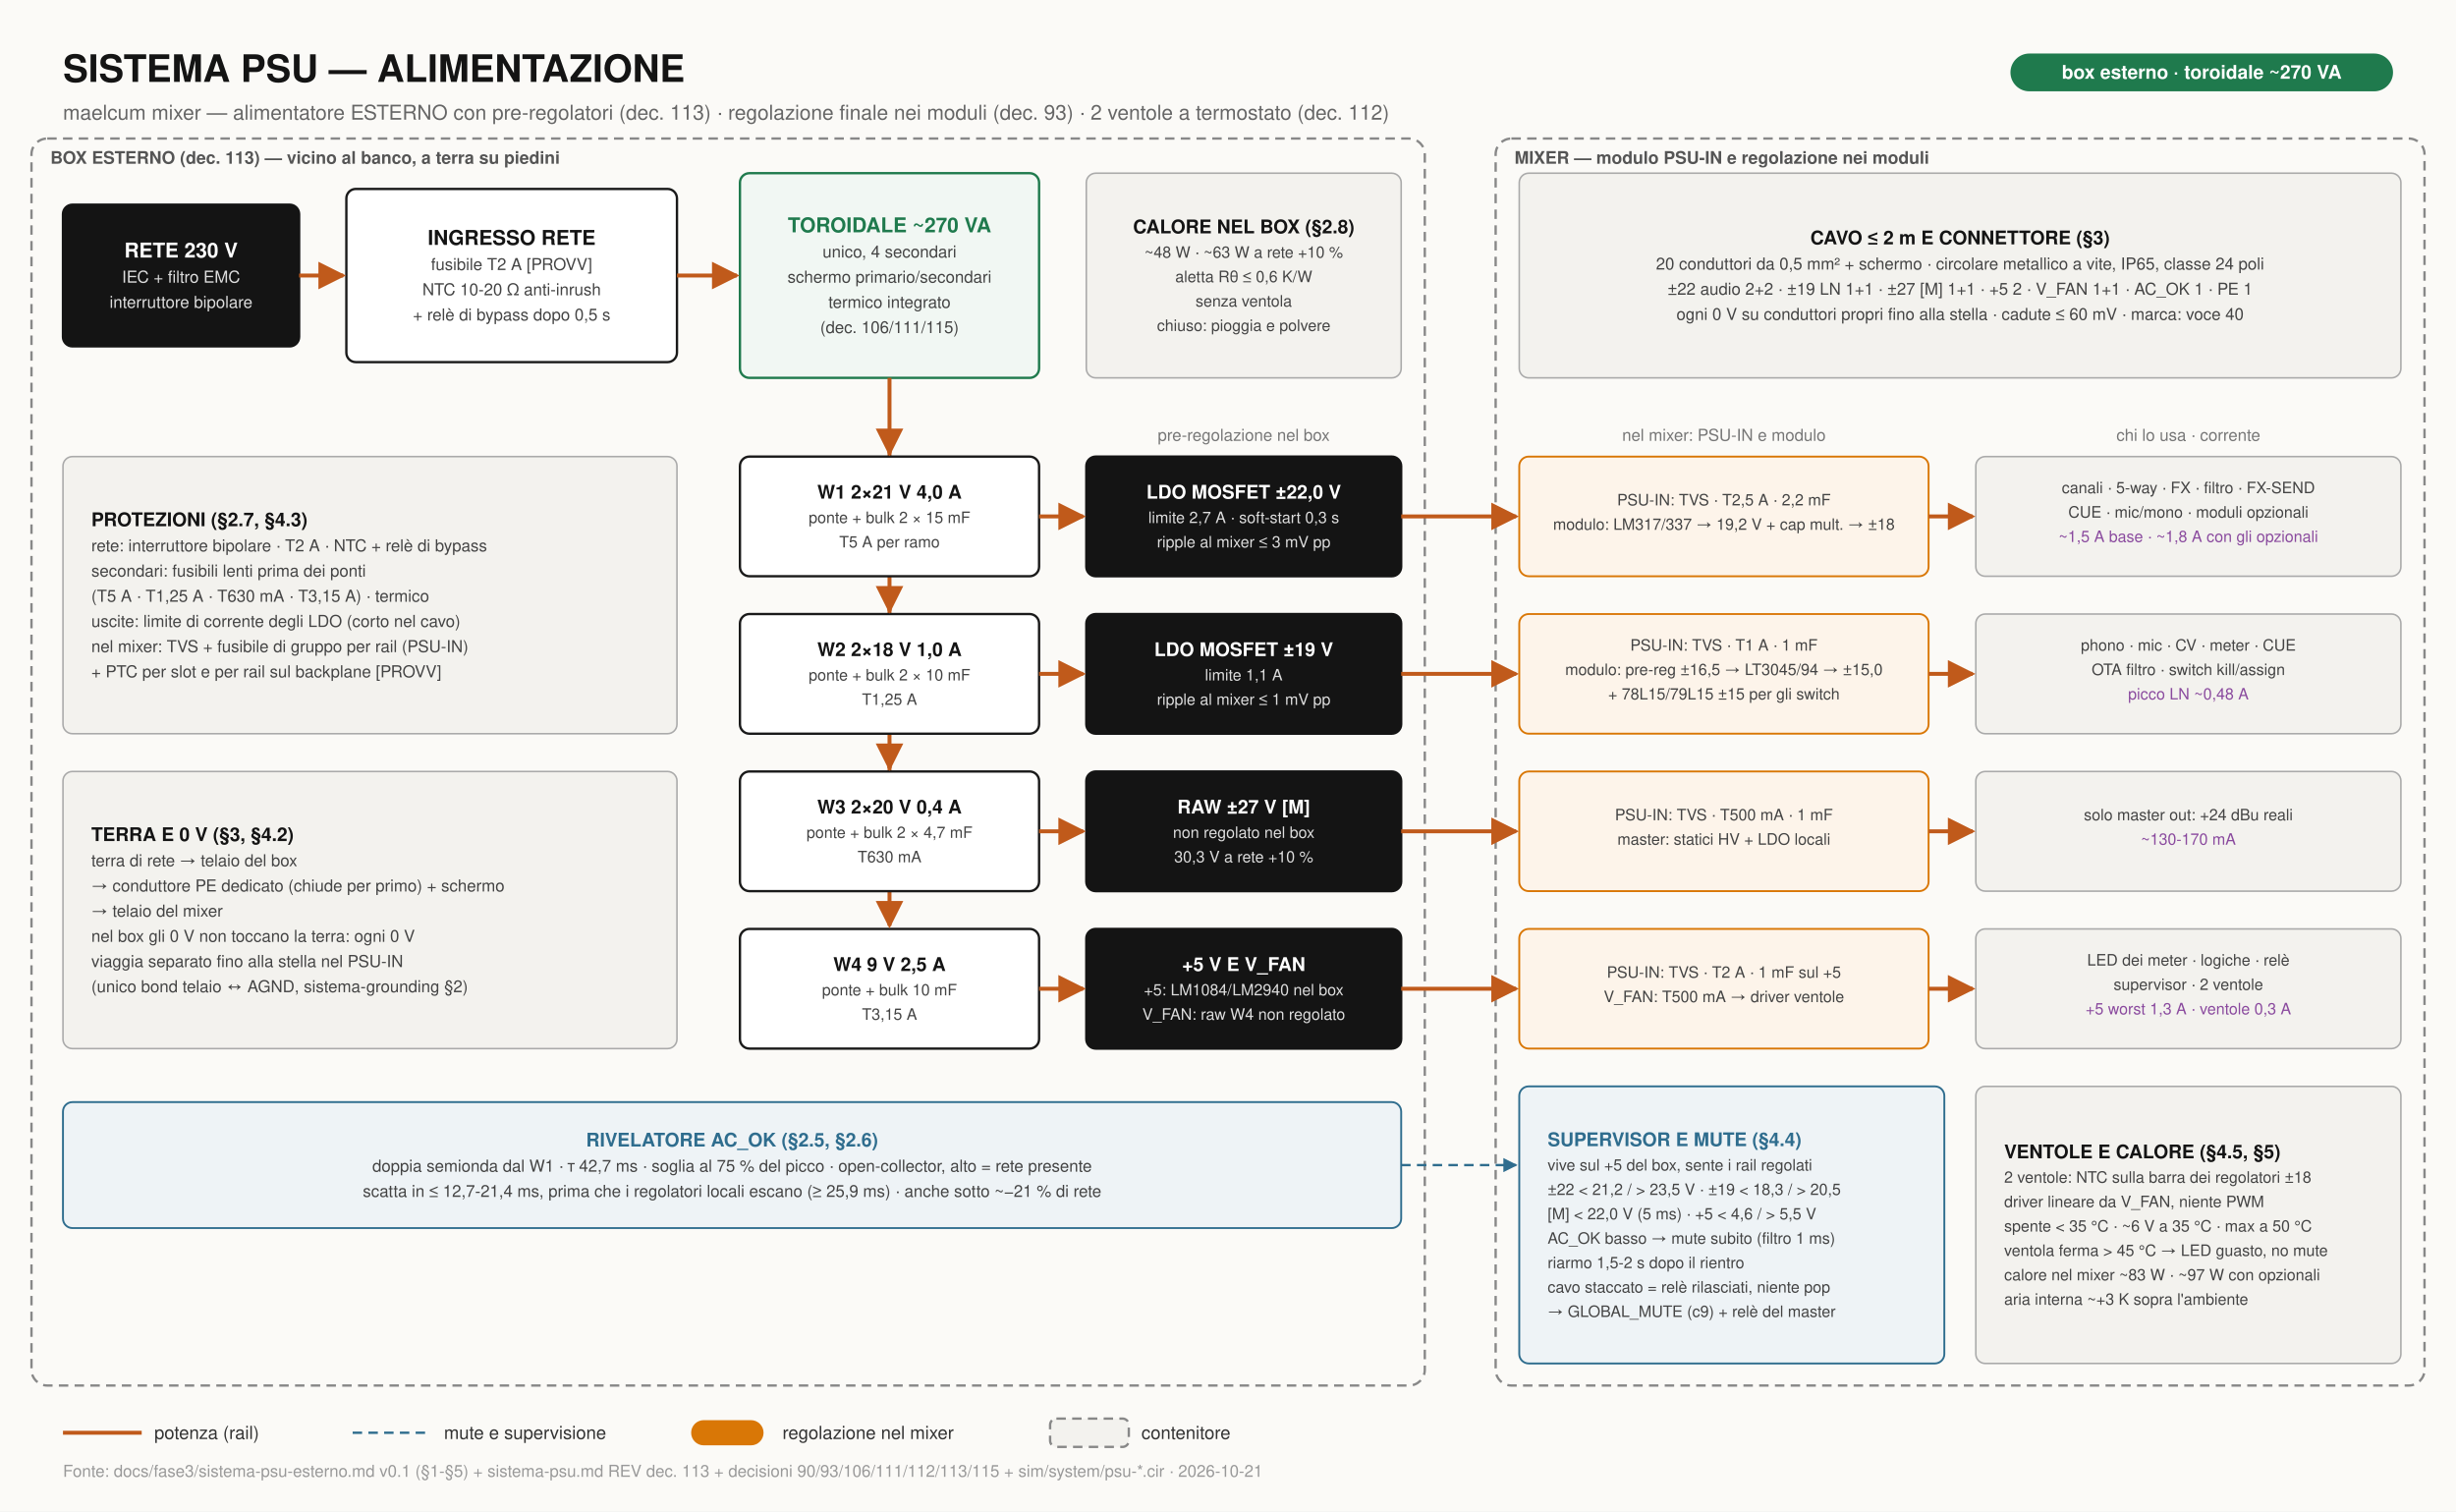
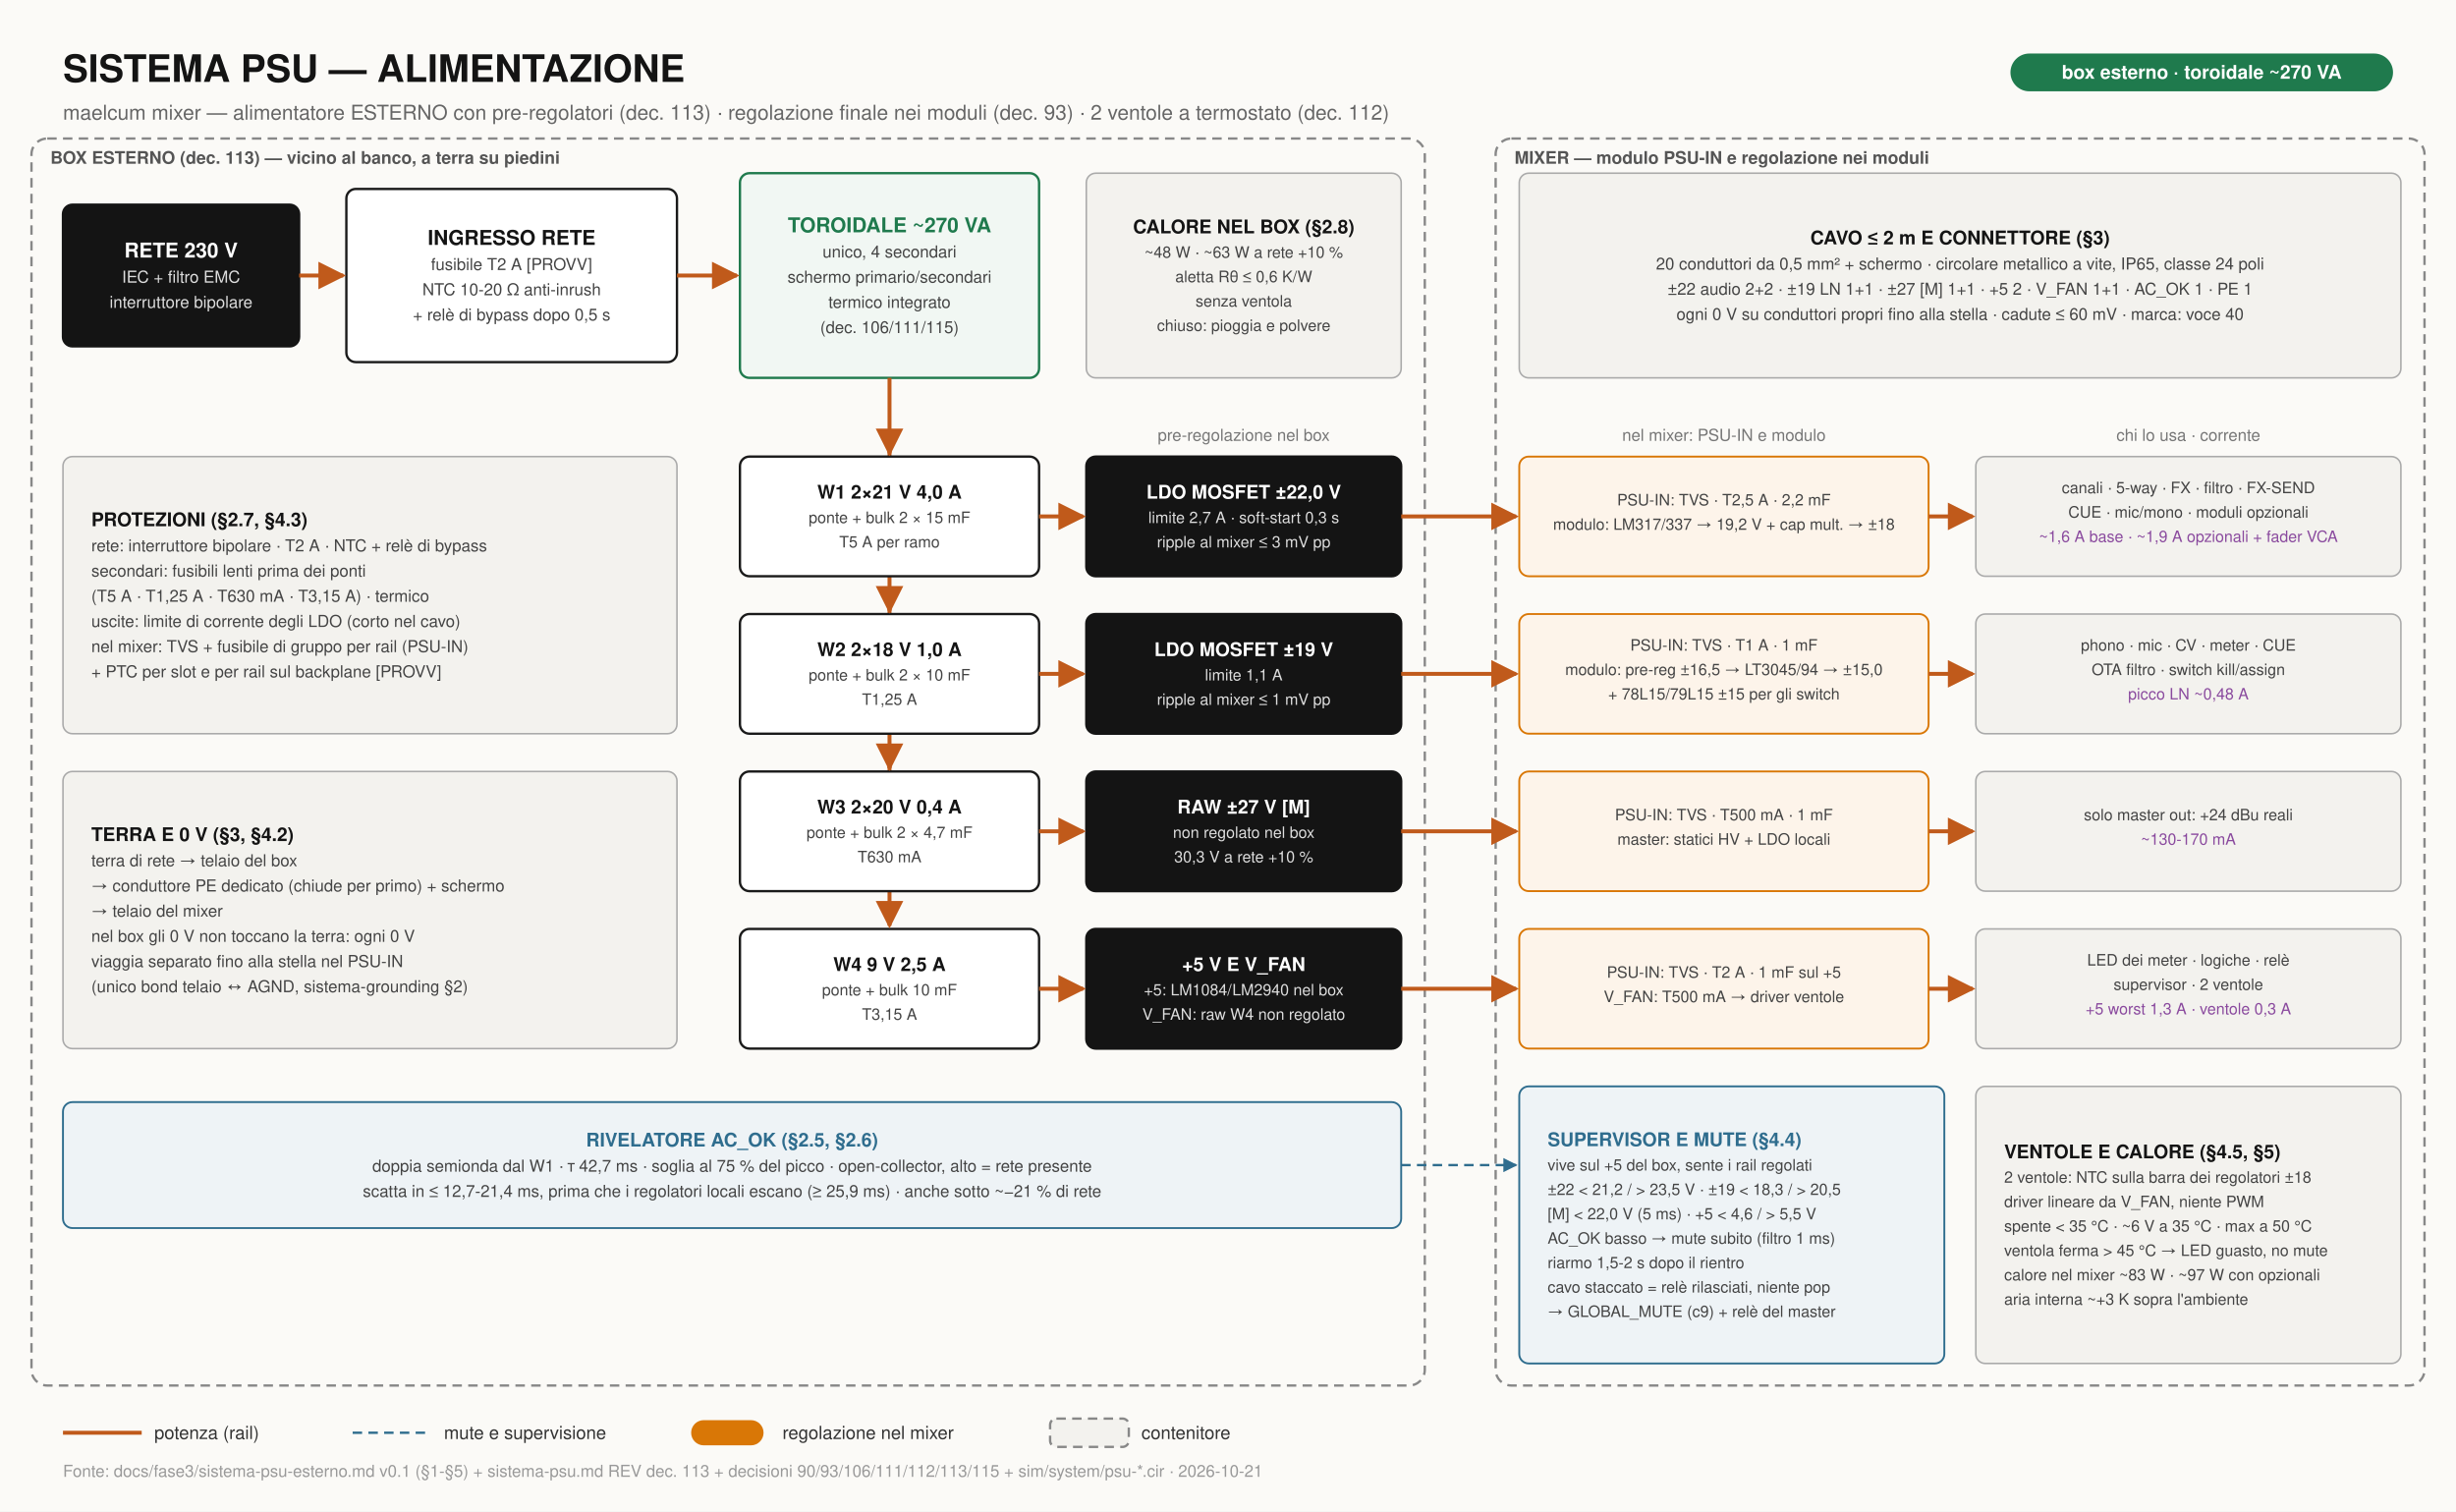
<svg xmlns="http://www.w3.org/2000/svg" viewBox="0 0 1560 960" font-family="Helvetica Neue, Helvetica, Arial, sans-serif">
  <defs>
    <marker id="ar" viewBox="0 0 10 10" refX="9" refY="5" markerWidth="7" markerHeight="7" orient="auto-start-reverse">
      <path d="M0,0 L10,5 L0,10 z" fill="#C05A1B" />
    </marker>
    <marker id="arb" viewBox="0 0 10 10" refX="9" refY="5" markerWidth="7" markerHeight="7" orient="auto-start-reverse">
      <path d="M0,0 L10,5 L0,10 z" fill="#8A4A9E" />
    </marker>
    <marker id="arw" viewBox="0 0 10 10" refX="9" refY="5" markerWidth="6" markerHeight="6" orient="auto-start-reverse">
      <path d="M0,0 L10,5 L0,10 z" fill="#2F6D8E" />
    </marker>
    <marker id="ark" viewBox="0 0 10 10" refX="9" refY="5" markerWidth="7" markerHeight="7" orient="auto-start-reverse">
      <path d="M0,0 L10,5 L0,10 z" fill="#333" />
    </marker>
  </defs>
  <rect width="1560" height="960" fill="#FBFAF7" />
  <text x="40" y="52" font-size="24" font-weight="700" fill="#141414">SISTEMA PSU — ALIMENTAZIONE</text>
  <text x="40" y="76" font-size="13" fill="#666">maelcum mixer — alimentatore ESTERNO con pre-regolatori (dec. 113) · regolazione finale nei moduli (dec. 93) · 2 ventole a termostato (dec. 112)</text>
  <rect x="1277" y="34" width="243" height="24" rx="12" fill="#1F7A4D" />
  <text x="1398.5" y="50" font-size="12" font-weight="600" fill="#fff" text-anchor="middle">box esterno · toroidale ~270 VA</text>
  <rect x="20" y="88" width="885" height="792" rx="10" fill="none" stroke="#888" stroke-width="1.5" stroke-dasharray="6 4" />
  <text x="32" y="104" font-size="11" font-weight="700" fill="#555">BOX ESTERNO (dec. 113) — vicino al banco, a terra su piedini</text>
  <rect x="950" y="88" width="590" height="792" rx="10" fill="none" stroke="#888" stroke-width="1.5" stroke-dasharray="6 4" />
  <text x="962" y="104" font-size="11" font-weight="700" fill="#555">MIXER — modulo PSU-IN e regolazione nei moduli</text>
  <rect x="40" y="130" width="150" height="90" rx="6" fill="#141414" stroke="#141414" stroke-width="1.5" />
  <text x="115" y="163.55" font-size="13" font-weight="700" fill="#fff" text-anchor="middle">RETE 230 V</text>
  <text x="115" y="179.55" font-size="10.5" fill="#ddd" text-anchor="middle">IEC + filtro EMC</text>
  <text x="115" y="195.55" font-size="10.5" fill="#ddd" text-anchor="middle">interruttore bipolare</text>
  <rect x="220" y="120" width="210" height="110" rx="6" fill="#fff" stroke="#1A1A1A" stroke-width="1.5" />
  <text x="325" y="155.55" font-size="13" font-weight="700" fill="#141414" text-anchor="middle">INGRESSO RETE</text>
  <text x="325" y="171.55" font-size="10.5" fill="#444" text-anchor="middle">fusibile T2 A [PROVV]</text>
  <text x="325" y="187.55" font-size="10.5" fill="#444" text-anchor="middle">NTC 10-20 Ω anti-inrush</text>
  <text x="325" y="203.55" font-size="10.5" fill="#444" text-anchor="middle">+ relè di bypass dopo 0,5 s</text>
  <rect x="470" y="110" width="190" height="130" rx="6" fill="#F1F7F3" stroke="#1F7A4D" stroke-width="1.5" />
  <text x="565" y="147.55" font-size="13" font-weight="700" fill="#1F7A4D" text-anchor="middle">TOROIDALE ~270 VA</text>
  <text x="565" y="163.55" font-size="10.5" fill="#444" text-anchor="middle">unico, 4 secondari</text>
  <text x="565" y="179.55" font-size="10.5" fill="#444" text-anchor="middle">schermo primario/secondari</text>
  <text x="565" y="195.55" font-size="10.5" fill="#444" text-anchor="middle">termico integrato</text>
  <text x="565" y="211.55" font-size="10.5" fill="#444" text-anchor="middle">(dec. 106/111/115)</text>
  <path d="M 190 175 L 218 175" stroke="#C05A1B" stroke-width="2.5" fill="none" marker-end="url(#ar)" />
  <path d="M 430 175 L 468 175" stroke="#C05A1B" stroke-width="2.5" fill="none" marker-end="url(#ar)" />
  <rect x="690" y="110" width="200" height="130" rx="6" fill="#F3F2EE" stroke="#AAA" stroke-width="1" />
  <text x="790" y="148.2" font-size="12" font-weight="700" fill="#141414" text-anchor="middle">CALORE NEL BOX (§2.8)</text>
  <text x="790" y="163.7" font-size="10" fill="#444" text-anchor="middle">~48 W · ~63 W a rete +10 %</text>
  <text x="790" y="179.2" font-size="10" fill="#444" text-anchor="middle">aletta Rθ ≤ 0,6 K/W</text>
  <text x="790" y="194.7" font-size="10" fill="#444" text-anchor="middle">senza ventola</text>
  <text x="790" y="210.2" font-size="10" fill="#444" text-anchor="middle">chiuso: pioggia e polvere</text>
  <rect x="965" y="110" width="560" height="130" rx="6" fill="#F3F2EE" stroke="#AAA" stroke-width="1" />
  <text x="1245" y="155.2" font-size="12" font-weight="700" fill="#141414" text-anchor="middle">CAVO ≤ 2 m E CONNETTORE (§3)</text>
  <text x="1245" y="171.2" font-size="10.5" fill="#444" text-anchor="middle">20 conduttori da 0,5 mm² + schermo · circolare metallico a vite, IP65, classe 24 poli</text>
  <text x="1245" y="187.2" font-size="10.5" fill="#444" text-anchor="middle">±22 audio 2+2 · ±19 LN 1+1 · ±27 [M] 1+1 · +5 2 · V_FAN 1+1 · AC_OK 1 · PE 1</text>
  <text x="1245" y="203.2" font-size="10.5" fill="#444" text-anchor="middle">ogni 0 V su conduttori propri fino alla stella · cadute ≤ 60 mV · marca: voce 40</text>
  <text x="790" y="280" font-size="10.5" fill="#777" text-anchor="middle">pre-regolazione nel box</text>
  <text x="1095" y="280" font-size="10.5" fill="#777" text-anchor="middle">nel mixer: PSU-IN e modulo</text>
  <text x="1390" y="280" font-size="10.5" fill="#777" text-anchor="middle">chi lo usa · corrente</text>
  <path d="M 565 240 L 565 576" stroke="#C05A1B" stroke-width="2.5" fill="none" />
  <rect x="470" y="290" width="190" height="76" rx="6" fill="#fff" stroke="#1A1A1A" stroke-width="1.5" />
  <text x="565" y="316.7" font-size="12" font-weight="700" fill="#141414" text-anchor="middle">W1 2×21 V 4,0 A</text>
  <text x="565" y="332.2" font-size="10" fill="#444" text-anchor="middle">ponte + bulk 2 × 15 mF</text>
  <text x="565" y="347.7" font-size="10" fill="#444" text-anchor="middle">T5 A per ramo</text>
  <rect x="690" y="290" width="200" height="76" rx="6" fill="#141414" stroke="#141414" stroke-width="1.5" />
  <text x="790" y="316.7" font-size="12" font-weight="700" fill="#fff" text-anchor="middle">LDO MOSFET ±22,0 V</text>
  <text x="790" y="332.2" font-size="10" fill="#ddd" text-anchor="middle">limite 2,7 A · soft-start 0,3 s</text>
  <text x="790" y="347.7" font-size="10" fill="#ddd" text-anchor="middle">ripple al mixer ≤ 3 mV pp</text>
  <rect x="965" y="290" width="260" height="76" rx="6" fill="#FDF4EA" stroke="#D97706" stroke-width="1.2" />
  <text x="1095" y="321" font-size="10" fill="#444" text-anchor="middle">PSU-IN: TVS · T2,5 A · 2,2 mF</text>
  <text x="1095" y="336.5" font-size="10" fill="#444" text-anchor="middle">modulo: LM317/337 → 19,2 V + cap mult. → ±18</text>
  <rect x="1255" y="290" width="270" height="76" rx="6" fill="#F3F2EE" stroke="#AAA" stroke-width="1" />
  <text x="1390" y="313.25" font-size="10" fill="#444" text-anchor="middle">canali · 5-way · FX · filtro · FX-SEND</text>
  <text x="1390" y="328.75" font-size="10" fill="#444" text-anchor="middle">CUE · mic/mono · moduli opzionali</text>
-   <text x="1390" y="344.25" font-size="10" fill="#8A4A9E" text-anchor="middle">~1,5 A base · ~1,8 A con gli opzionali</text>
+   <text x="1390" y="344.25" font-size="10" fill="#8A4A9E" text-anchor="middle">~1,6 A base · ~1,9 A opzionali + fader VCA</text>
  <path d="M 565 276 L 565 288" stroke="#C05A1B" stroke-width="2.5" fill="none" marker-end="url(#ar)" />
  <path d="M 660 328 L 688 328" stroke="#C05A1B" stroke-width="2.5" fill="none" marker-end="url(#ar)" />
  <path d="M 890 328 L 963 328" stroke="#C05A1B" stroke-width="2.5" fill="none" marker-end="url(#ar)" />
  <path d="M 1225 328 L 1253 328" stroke="#C05A1B" stroke-width="2.5" fill="none" marker-end="url(#ar)" />
  <rect x="470" y="390" width="190" height="76" rx="6" fill="#fff" stroke="#1A1A1A" stroke-width="1.5" />
  <text x="565" y="416.7" font-size="12" font-weight="700" fill="#141414" text-anchor="middle">W2 2×18 V 1,0 A</text>
  <text x="565" y="432.2" font-size="10" fill="#444" text-anchor="middle">ponte + bulk 2 × 10 mF</text>
  <text x="565" y="447.7" font-size="10" fill="#444" text-anchor="middle">T1,25 A</text>
  <rect x="690" y="390" width="200" height="76" rx="6" fill="#141414" stroke="#141414" stroke-width="1.5" />
  <text x="790" y="416.7" font-size="12" font-weight="700" fill="#fff" text-anchor="middle">LDO MOSFET ±19 V</text>
  <text x="790" y="432.2" font-size="10" fill="#ddd" text-anchor="middle">limite 1,1 A</text>
  <text x="790" y="447.7" font-size="10" fill="#ddd" text-anchor="middle">ripple al mixer ≤ 1 mV pp</text>
  <rect x="965" y="390" width="260" height="76" rx="6" fill="#FDF4EA" stroke="#D97706" stroke-width="1.2" />
  <text x="1095" y="413.25" font-size="10" fill="#444" text-anchor="middle">PSU-IN: TVS · T1 A · 1 mF</text>
  <text x="1095" y="428.75" font-size="10" fill="#444" text-anchor="middle">modulo: pre-reg ±16,5 → LT3045/94 → ±15,0</text>
  <text x="1095" y="444.25" font-size="10" fill="#444" text-anchor="middle">+ 78L15/79L15 ±15 per gli switch</text>
  <rect x="1255" y="390" width="270" height="76" rx="6" fill="#F3F2EE" stroke="#AAA" stroke-width="1" />
  <text x="1390" y="413.25" font-size="10" fill="#444" text-anchor="middle">phono · mic · CV · meter · CUE</text>
  <text x="1390" y="428.75" font-size="10" fill="#444" text-anchor="middle">OTA filtro · switch kill/assign</text>
  <text x="1390" y="444.25" font-size="10" fill="#8A4A9E" text-anchor="middle">picco LN ~0,48 A</text>
  <path d="M 565 376 L 565 388" stroke="#C05A1B" stroke-width="2.5" fill="none" marker-end="url(#ar)" />
  <path d="M 660 428 L 688 428" stroke="#C05A1B" stroke-width="2.5" fill="none" marker-end="url(#ar)" />
  <path d="M 890 428 L 963 428" stroke="#C05A1B" stroke-width="2.5" fill="none" marker-end="url(#ar)" />
  <path d="M 1225 428 L 1253 428" stroke="#C05A1B" stroke-width="2.5" fill="none" marker-end="url(#ar)" />
  <rect x="470" y="490" width="190" height="76" rx="6" fill="#fff" stroke="#1A1A1A" stroke-width="1.5" />
  <text x="565" y="516.7" font-size="12" font-weight="700" fill="#141414" text-anchor="middle">W3 2×20 V 0,4 A</text>
  <text x="565" y="532.2" font-size="10" fill="#444" text-anchor="middle">ponte + bulk 2 × 4,7 mF</text>
  <text x="565" y="547.7" font-size="10" fill="#444" text-anchor="middle">T630 mA</text>
  <rect x="690" y="490" width="200" height="76" rx="6" fill="#141414" stroke="#141414" stroke-width="1.5" />
  <text x="790" y="516.7" font-size="12" font-weight="700" fill="#fff" text-anchor="middle">RAW ±27 V [M]</text>
  <text x="790" y="532.2" font-size="10" fill="#ddd" text-anchor="middle">non regolato nel box</text>
  <text x="790" y="547.7" font-size="10" fill="#ddd" text-anchor="middle">30,3 V a rete +10 %</text>
  <rect x="965" y="490" width="260" height="76" rx="6" fill="#FDF4EA" stroke="#D97706" stroke-width="1.2" />
  <text x="1095" y="521" font-size="10" fill="#444" text-anchor="middle">PSU-IN: TVS · T500 mA · 1 mF</text>
  <text x="1095" y="536.5" font-size="10" fill="#444" text-anchor="middle">master: statici HV + LDO locali</text>
  <rect x="1255" y="490" width="270" height="76" rx="6" fill="#F3F2EE" stroke="#AAA" stroke-width="1" />
  <text x="1390" y="521" font-size="10" fill="#444" text-anchor="middle">solo master out: +24 dBu reali</text>
  <text x="1390" y="536.5" font-size="10" fill="#8A4A9E" text-anchor="middle">~130-170 mA</text>
  <path d="M 565 476 L 565 488" stroke="#C05A1B" stroke-width="2.5" fill="none" marker-end="url(#ar)" />
  <path d="M 660 528 L 688 528" stroke="#C05A1B" stroke-width="2.5" fill="none" marker-end="url(#ar)" />
  <path d="M 890 528 L 963 528" stroke="#C05A1B" stroke-width="2.5" fill="none" marker-end="url(#ar)" />
  <path d="M 1225 528 L 1253 528" stroke="#C05A1B" stroke-width="2.5" fill="none" marker-end="url(#ar)" />
  <rect x="470" y="590" width="190" height="76" rx="6" fill="#fff" stroke="#1A1A1A" stroke-width="1.5" />
  <text x="565" y="616.7" font-size="12" font-weight="700" fill="#141414" text-anchor="middle">W4 9 V 2,5 A</text>
  <text x="565" y="632.2" font-size="10" fill="#444" text-anchor="middle">ponte + bulk 10 mF</text>
  <text x="565" y="647.7" font-size="10" fill="#444" text-anchor="middle">T3,15 A</text>
  <rect x="690" y="590" width="200" height="76" rx="6" fill="#141414" stroke="#141414" stroke-width="1.5" />
  <text x="790" y="616.7" font-size="12" font-weight="700" fill="#fff" text-anchor="middle">+5 V E V_FAN</text>
  <text x="790" y="632.2" font-size="10" fill="#ddd" text-anchor="middle">+5: LM1084/LM2940 nel box</text>
  <text x="790" y="647.7" font-size="10" fill="#ddd" text-anchor="middle">V_FAN: raw W4 non regolato</text>
  <rect x="965" y="590" width="260" height="76" rx="6" fill="#FDF4EA" stroke="#D97706" stroke-width="1.2" />
  <text x="1095" y="621" font-size="10" fill="#444" text-anchor="middle">PSU-IN: TVS · T2 A · 1 mF sul +5</text>
  <text x="1095" y="636.5" font-size="10" fill="#444" text-anchor="middle">V_FAN: T500 mA → driver ventole</text>
  <rect x="1255" y="590" width="270" height="76" rx="6" fill="#F3F2EE" stroke="#AAA" stroke-width="1" />
  <text x="1390" y="613.25" font-size="10" fill="#444" text-anchor="middle">LED dei meter · logiche · relè</text>
  <text x="1390" y="628.75" font-size="10" fill="#444" text-anchor="middle">supervisor · 2 ventole</text>
  <text x="1390" y="644.25" font-size="10" fill="#8A4A9E" text-anchor="middle">+5 worst 1,3 A · ventole 0,3 A</text>
  <path d="M 565 576 L 565 588" stroke="#C05A1B" stroke-width="2.5" fill="none" marker-end="url(#ar)" />
  <path d="M 660 628 L 688 628" stroke="#C05A1B" stroke-width="2.5" fill="none" marker-end="url(#ar)" />
  <path d="M 890 628 L 963 628" stroke="#C05A1B" stroke-width="2.5" fill="none" marker-end="url(#ar)" />
  <path d="M 1225 628 L 1253 628" stroke="#C05A1B" stroke-width="2.5" fill="none" marker-end="url(#ar)" />
  <rect x="40" y="290" width="390" height="176" rx="6" fill="#F3F2EE" stroke="#AAA" stroke-width="1" />
  <text x="58" y="334.2" font-size="12" font-weight="700" fill="#141414">PROTEZIONI (§2.7, §4.3)</text>
  <text x="58" y="350.2" font-size="10.5" fill="#444">rete: interruttore bipolare · T2 A · NTC + relè di bypass</text>
  <text x="58" y="366.2" font-size="10.5" fill="#444">secondari: fusibili lenti prima dei ponti</text>
  <text x="58" y="382.2" font-size="10.5" fill="#444">   (T5 A · T1,25 A · T630 mA · T3,15 A) · termico</text>
  <text x="58" y="398.2" font-size="10.5" fill="#444">uscite: limite di corrente degli LDO (corto nel cavo)</text>
  <text x="58" y="414.2" font-size="10.5" fill="#444">nel mixer: TVS + fusibile di gruppo per rail (PSU-IN)</text>
  <text x="58" y="430.2" font-size="10.5" fill="#444">   + PTC per slot e per rail sul backplane [PROVV]</text>
  <rect x="40" y="490" width="390" height="176" rx="6" fill="#F3F2EE" stroke="#AAA" stroke-width="1" />
  <text x="58" y="534.2" font-size="12" font-weight="700" fill="#141414">TERRA E 0 V (§3, §4.2)</text>
  <text x="58" y="550.2" font-size="10.5" fill="#444">terra di rete → telaio del box</text>
  <text x="58" y="566.2" font-size="10.5" fill="#444">→ conduttore PE dedicato (chiude per primo) + schermo</text>
  <text x="58" y="582.2" font-size="10.5" fill="#444">→ telaio del mixer</text>
  <text x="58" y="598.2" font-size="10.5" fill="#444">nel box gli 0 V non toccano la terra: ogni 0 V</text>
  <text x="58" y="614.2" font-size="10.5" fill="#444">viaggia separato fino alla stella nel PSU-IN</text>
  <text x="58" y="630.2" font-size="10.5" fill="#444">(unico bond telaio ↔ AGND, sistema-grounding §2)</text>
  <rect x="40" y="700" width="850" height="80" rx="6" fill="#EEF3F6" stroke="#2F6D8E" stroke-width="1.2" />
  <text x="465" y="728.2" font-size="12" font-weight="700" fill="#2F6D8E" text-anchor="middle">RIVELATORE AC_OK (§2.5, §2.6)</text>
  <text x="465" y="744.2" font-size="10.5" fill="#444" text-anchor="middle">doppia semionda dal W1 · τ 42,7 ms · soglia al 75 % del picco · open-collector, alto = rete presente</text>
  <text x="465" y="760.2" font-size="10.5" fill="#444" text-anchor="middle">scatta in ≤ 12,7-21,4 ms, prima che i regolatori locali escano (≥ 25,9 ms) · anche sotto ~−21 % di rete</text>
  <rect x="965" y="690" width="270" height="176" rx="6" fill="#EEF3F6" stroke="#2F6D8E" stroke-width="1.2" />
  <text x="983" y="727.95" font-size="12" font-weight="700" fill="#2F6D8E">SUPERVISOR E MUTE (§4.4)</text>
  <text x="983" y="743.45" font-size="10" fill="#444">vive sul +5 del box, sente i rail regolati</text>
  <text x="983" y="758.95" font-size="10" fill="#444">±22 &lt; 21,2 / &gt; 23,5 V · ±19 &lt; 18,3 / &gt; 20,5</text>
  <text x="983" y="774.45" font-size="10" fill="#444">[M] &lt; 22,0 V (5 ms) · +5 &lt; 4,6 / &gt; 5,5 V</text>
  <text x="983" y="789.95" font-size="10" fill="#444">AC_OK basso → mute subito (filtro 1 ms)</text>
  <text x="983" y="805.45" font-size="10" fill="#444">riarmo 1,5-2 s dopo il rientro</text>
  <text x="983" y="820.95" font-size="10" fill="#444">cavo staccato = relè rilasciati, niente pop</text>
  <text x="983" y="836.45" font-size="10" fill="#444">→ GLOBAL_MUTE (c9) + relè del master</text>
  <path d="M 890 740 L 963 740" stroke="#2F6D8E" stroke-width="1.5" fill="none" stroke-dasharray="6 4" marker-end="url(#arw)" />
  <rect x="1255" y="690" width="270" height="176" rx="6" fill="#F3F2EE" stroke="#AAA" stroke-width="1" />
  <text x="1273" y="735.7" font-size="12" font-weight="700" fill="#141414">VENTOLE E CALORE (§4.5, §5)</text>
  <text x="1273" y="751.2" font-size="10" fill="#444">2 ventole: NTC sulla barra dei regolatori ±18</text>
  <text x="1273" y="766.7" font-size="10" fill="#444">driver lineare da V_FAN, niente PWM</text>
  <text x="1273" y="782.2" font-size="10" fill="#444">spente &lt; 35 °C · ~6 V a 35 °C · max a 50 °C</text>
  <text x="1273" y="797.7" font-size="10" fill="#444">ventola ferma &gt; 45 °C → LED guasto, no mute</text>
  <text x="1273" y="813.2" font-size="10" fill="#444">calore nel mixer ~83 W · ~97 W con opzionali</text>
  <text x="1273" y="828.7" font-size="10" fill="#444">aria interna ~+3 K sopra l'ambiente</text>
  <path d="M 40 910 L 90 910" stroke="#C05A1B" stroke-width="2.5" />
  <text x="98" y="914" font-size="11.5" fill="#333">potenza (rail)</text>
  <path d="M 224 910 L 274 910" stroke="#2F6D8E" stroke-width="1.5" stroke-dasharray="6 4" />
  <text x="282" y="914" font-size="11.5" fill="#333">mute e supervisione</text>
  <rect x="439" y="902" width="46" height="16" rx="8" fill="#D97706" />
  <text x="497" y="914" font-size="11.5" fill="#333">regolazione nel mixer</text>
  <rect x="667" y="901" width="50" height="18" rx="4" fill="#F3F2EE" stroke="#888" stroke-width="1.5" stroke-dasharray="6 4" />
  <text x="725" y="914" font-size="11.5" fill="#333">contenitore</text>
  <text x="40" y="938" font-size="10.5" fill="#999">Fonte: docs/fase3/sistema-psu-esterno.md v0.1 (§1-§5) + sistema-psu.md REV dec. 113 + decisioni 90/93/106/111/112/113/115 + sim/system/psu-*.cir · 2026-10-21</text>
</svg>
